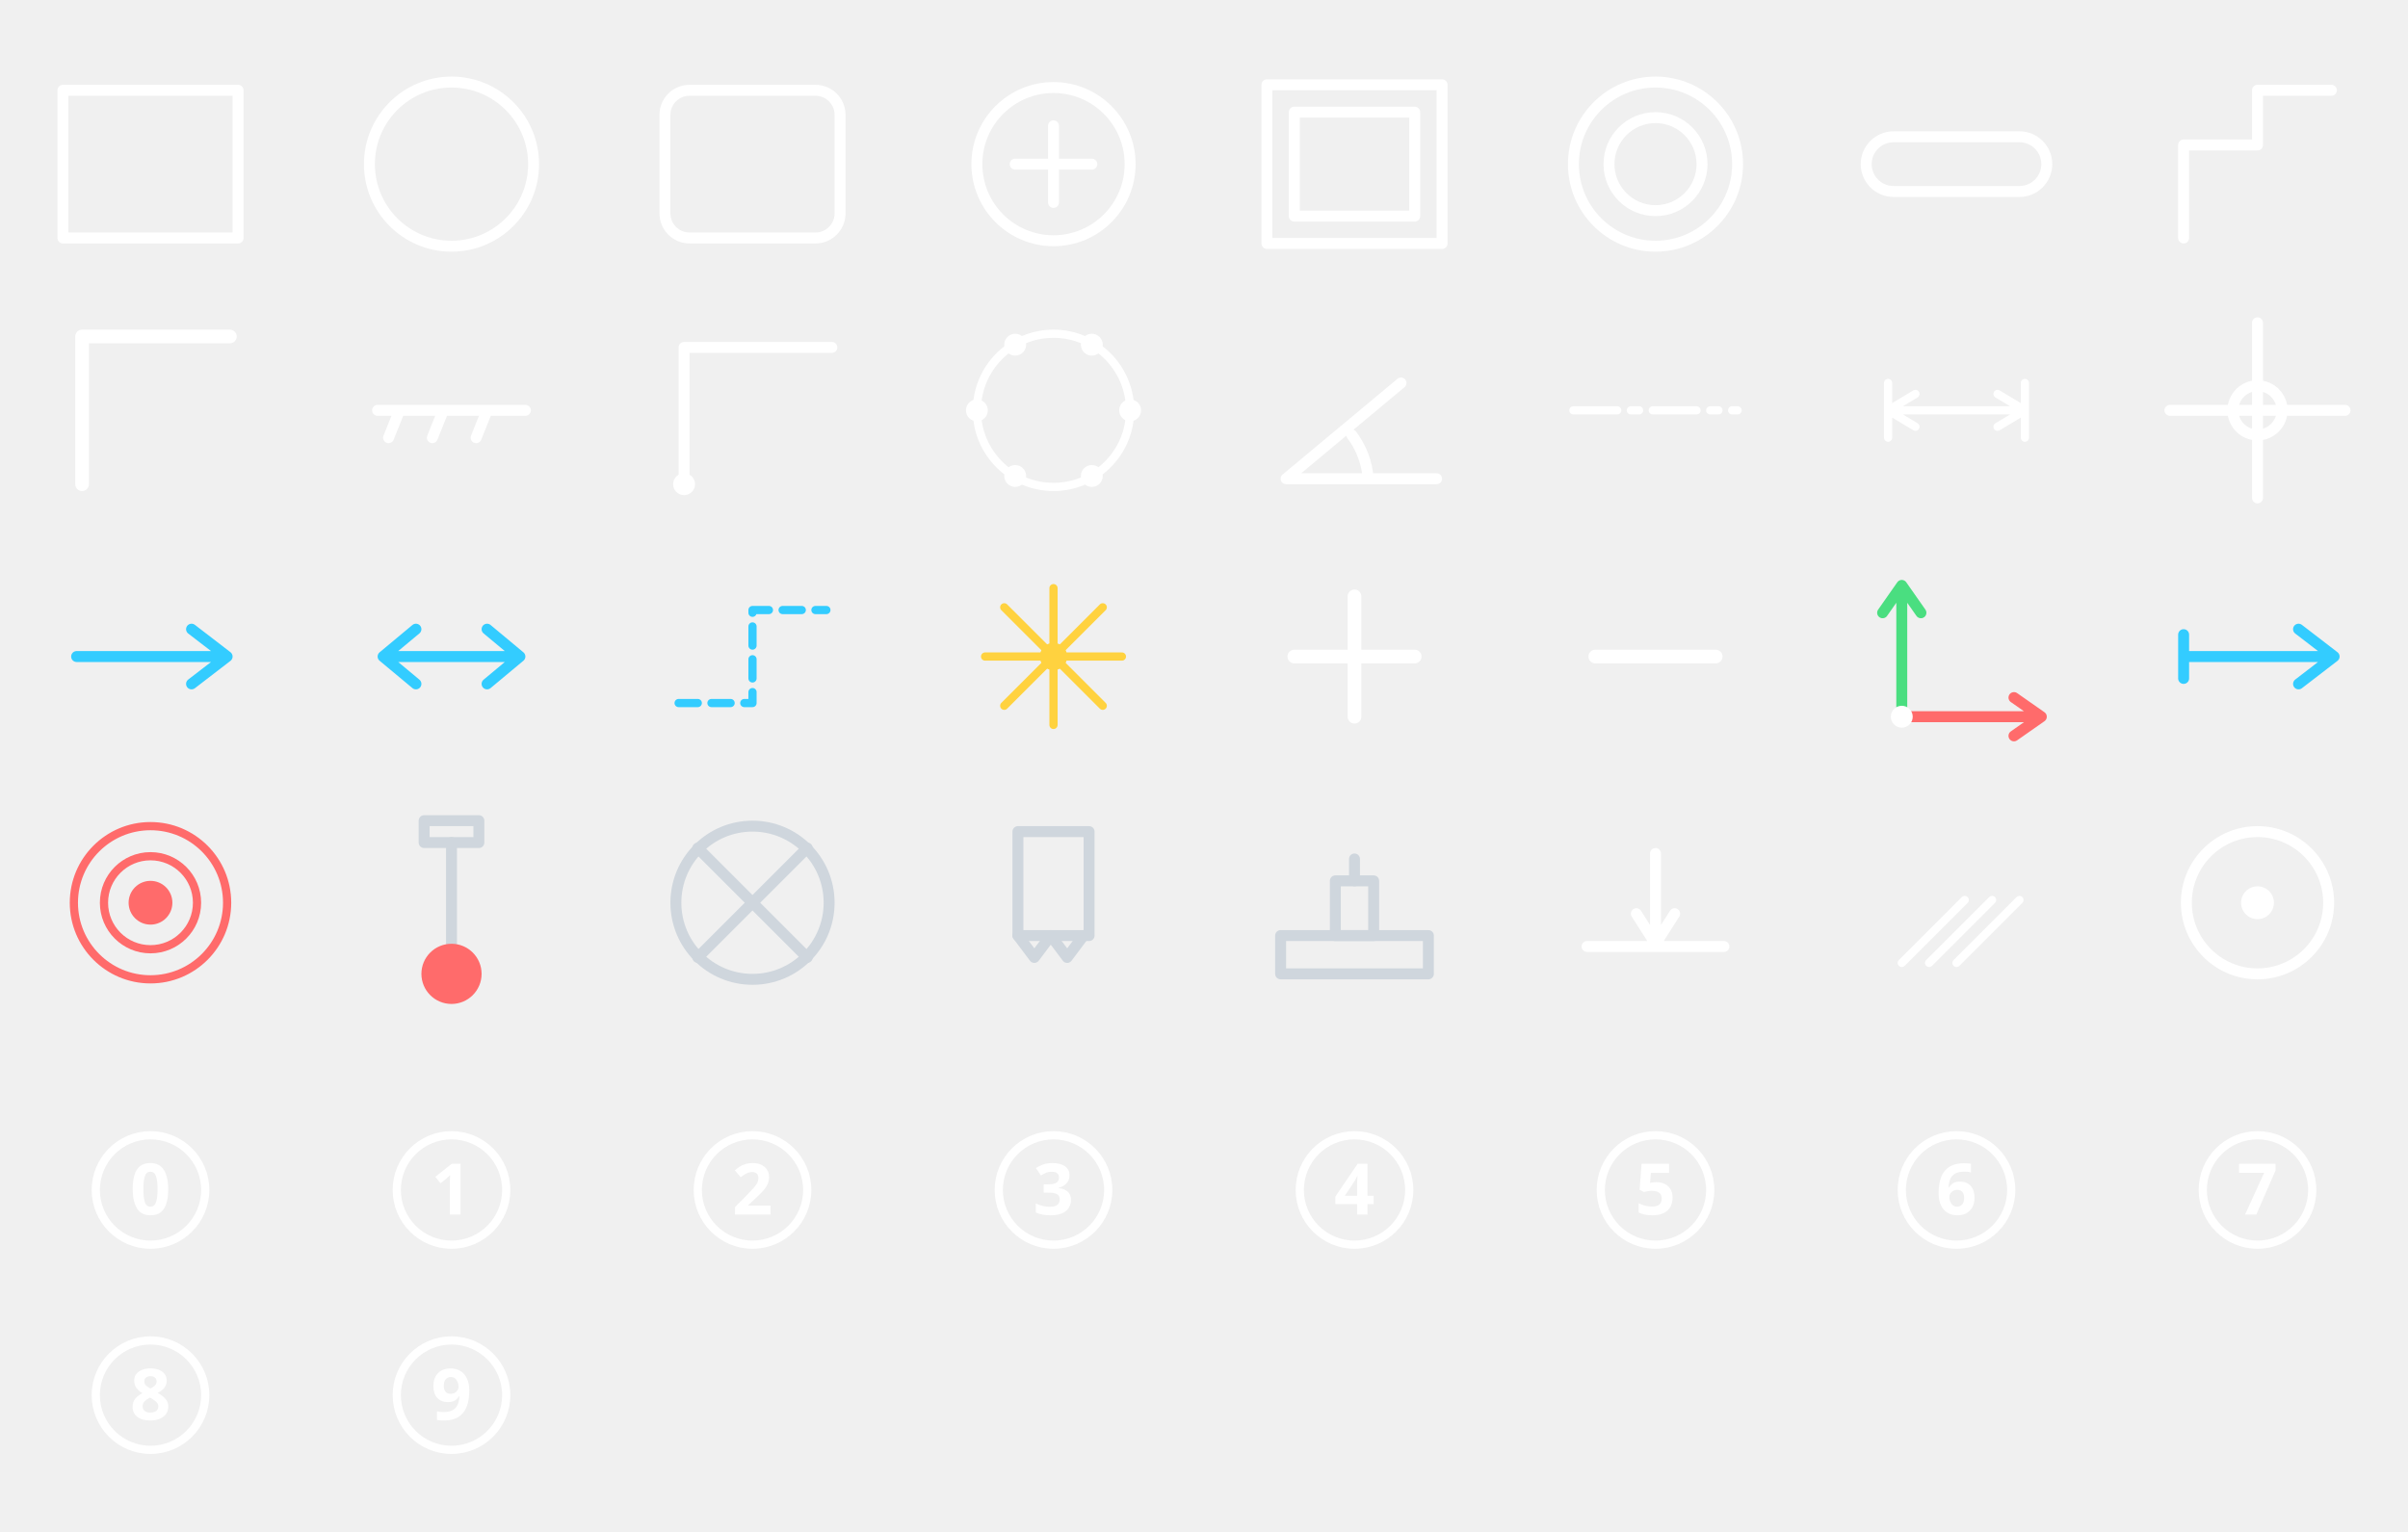
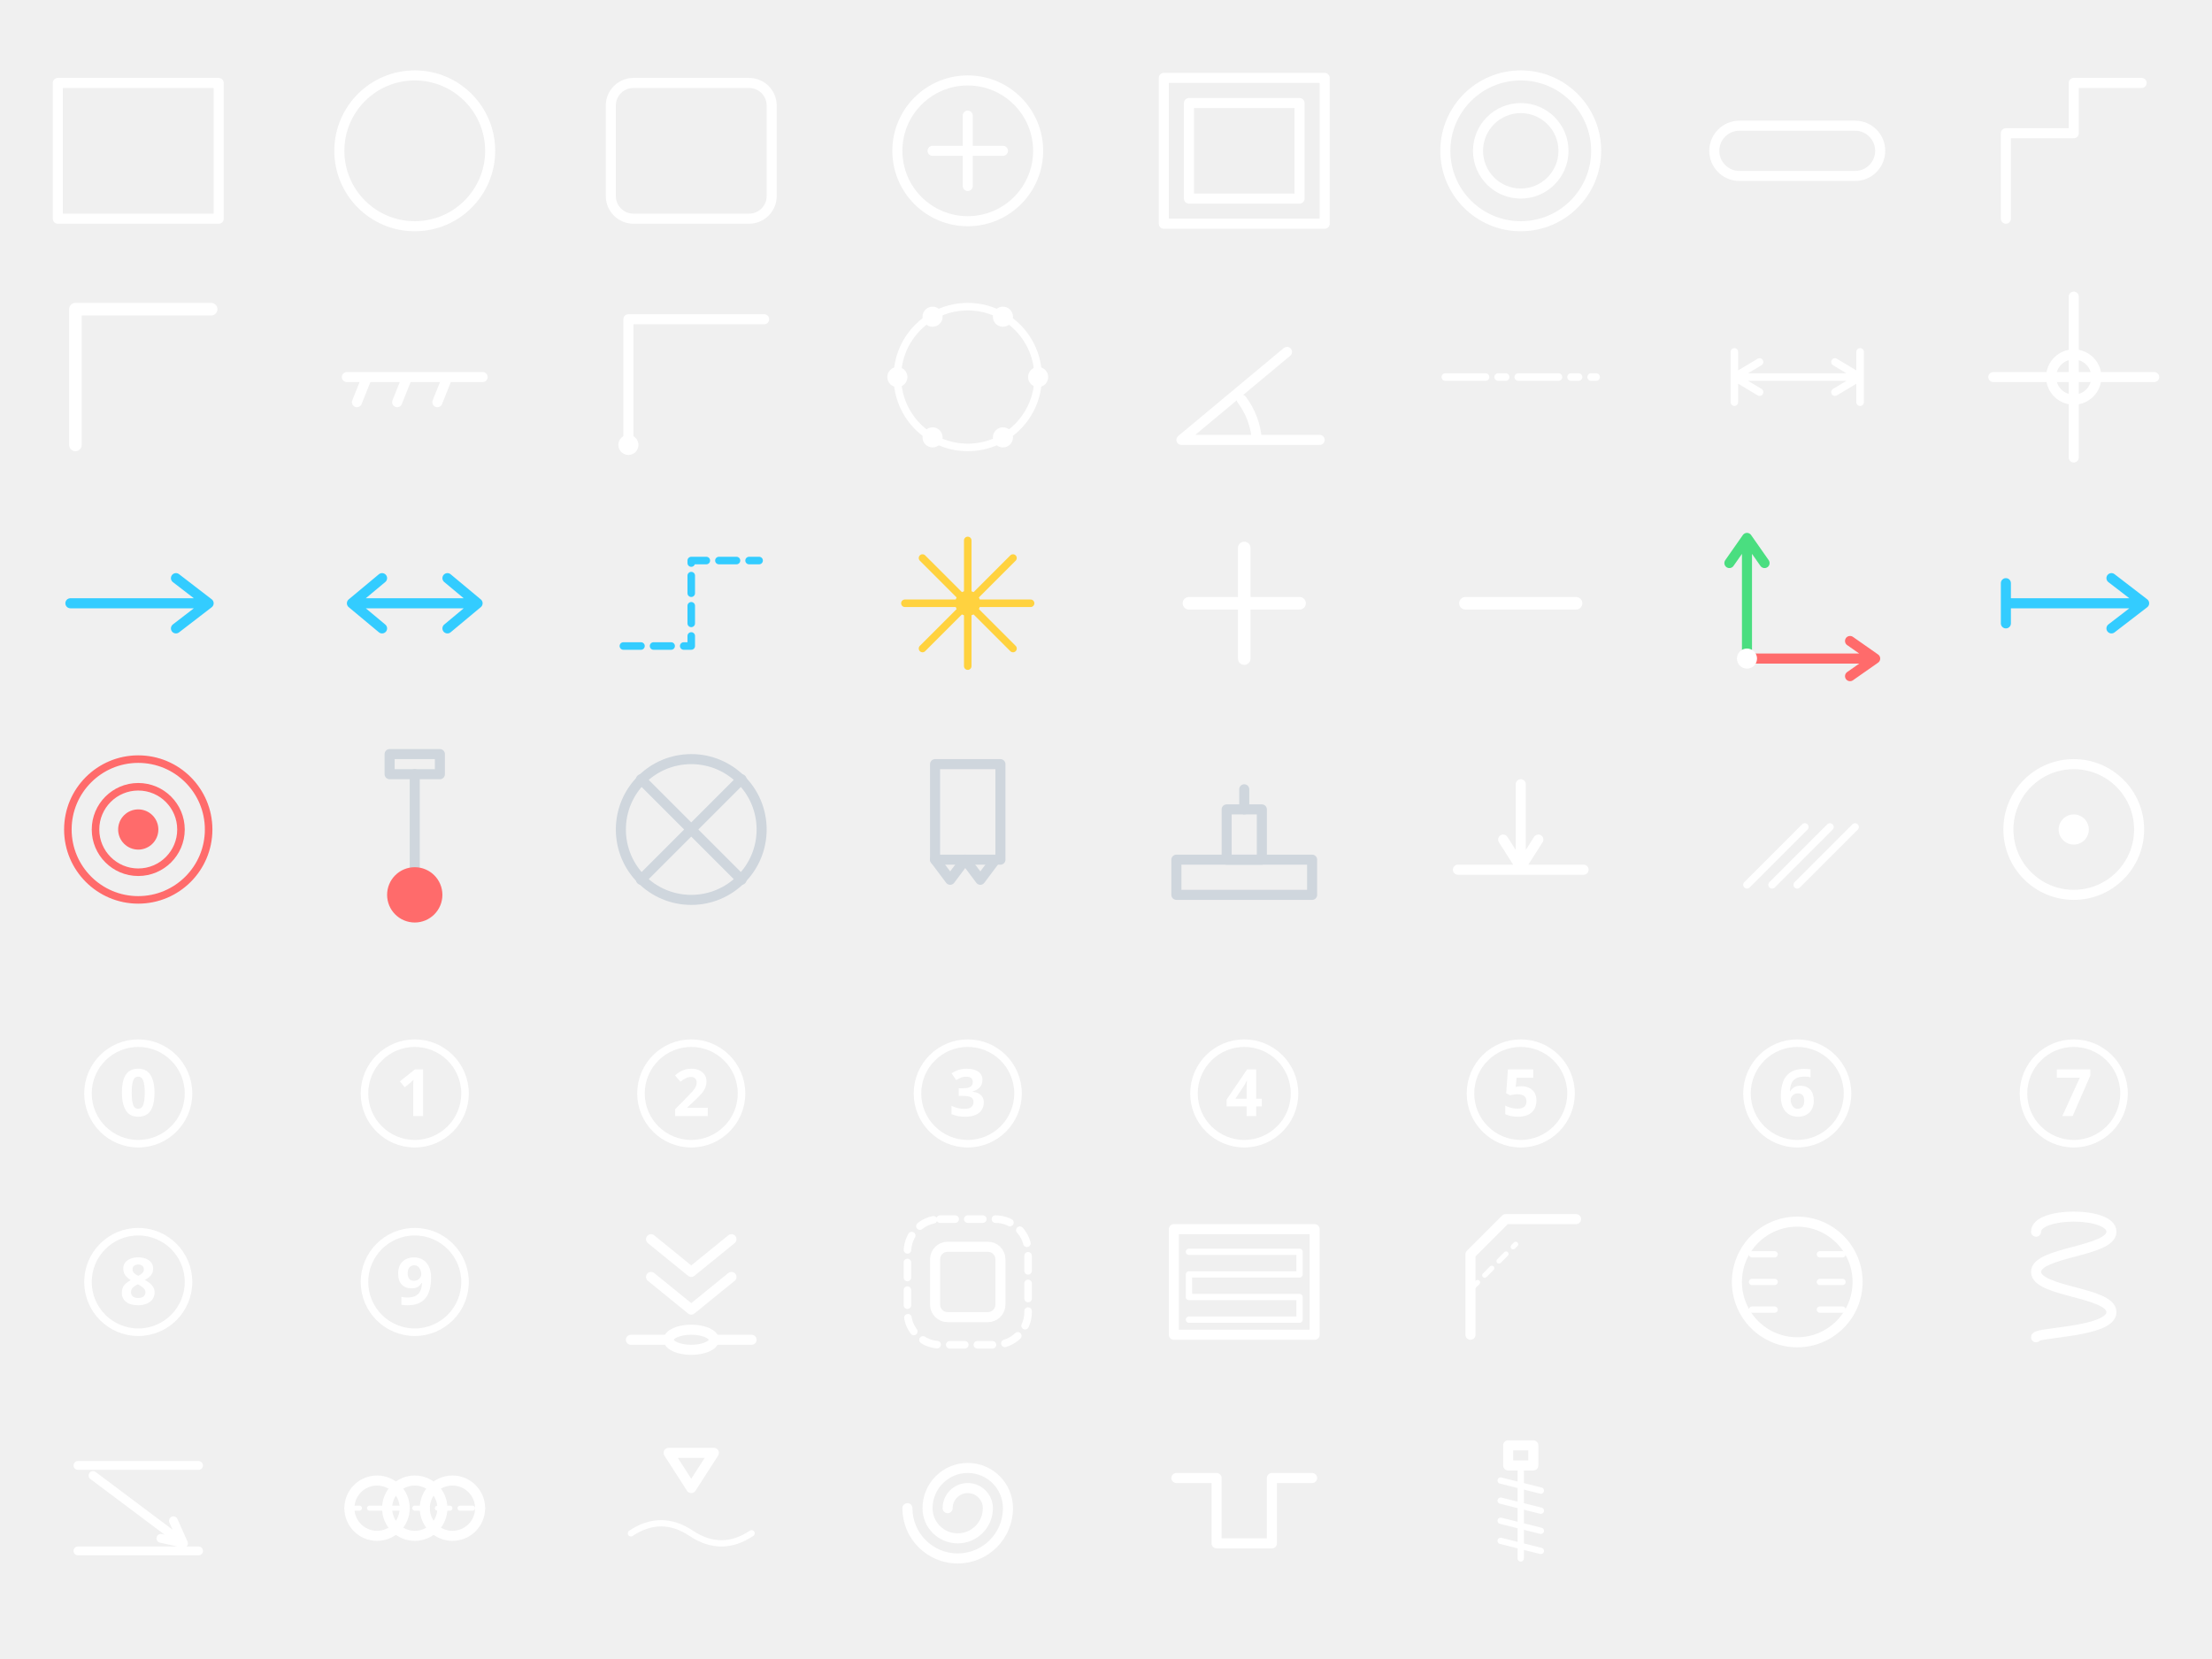
- <svg xmlns="http://www.w3.org/2000/svg" width="100%" height="100%" viewBox="0 0 880 560" version="1.1" style="stroke-linejoin:round;stroke-linecap:round;">
+ <svg xmlns="http://www.w3.org/2000/svg" width="100%" height="100%" viewBox="0 0 880 660" version="1.1" style="stroke-linejoin:round;stroke-linecap:round;">
  <g id="stock_rect" style="fill:none;stroke:#ffffff;stroke-width:4;">
    <rect x="23" y="33" width="64" height="54" />
  </g>
  <g id="stock_round" style="fill:none;stroke:#ffffff;stroke-width:4;">
    <circle cx="165" cy="60" r="30" />
  </g>
  <g id="pocket_rect" style="fill:none;stroke:#ffffff;stroke-width:4;">
    <rect x="243" y="33" width="64" height="54" rx="9" />
  </g>
  <g id="bore" style="fill:none;stroke:#ffffff;stroke-width:4;">
    <circle cx="385" cy="60" r="28" />
    <path d="M385,46 L385,74 M371,60 L399,60" />
  </g>
  <g id="boss_rect" style="fill:none;stroke:#ffffff;stroke-width:4;">
    <rect x="463" y="31" width="64" height="58" />
    <rect x="473" y="41" width="44" height="38" />
  </g>
  <g id="boss_round" style="fill:none;stroke:#ffffff;stroke-width:4;">
    <circle cx="605" cy="60" r="30" />
    <circle cx="605" cy="60" r="17" />
  </g>
  <g id="slot" style="fill:none;stroke:#ffffff;stroke-width:4;">
    <path d="M692,70 A10,10 0 0 1 692,50 L738,50 A10,10 0 0 1 738,70 Z" />
  </g>
  <g id="step" style="fill:none;stroke:#ffffff;stroke-width:4;">
    <path d="M798,87 L798,53 L825,53 L825,33 L852,33" />
  </g>
  <g id="corner" style="fill:none;stroke:#ffffff;stroke-width:5;">
    <path d="M30,177 L30,123 L84,123" />
  </g>
  <g id="edge" style="fill:none;stroke:#ffffff;stroke-width:4;">
    <path d="M138,150 L192,150 M146,150 L142,160 M162,150 L158,160 M178,150 L174,160" />
  </g>
  <g id="datum_corner" style="fill:none;stroke:#ffffff;stroke-width:4;">
    <path d="M250,177 L250,127 L304,127" />
    <circle cx="250" cy="177" r="4" style="fill:#ffffff;stroke:none;" />
  </g>
  <g id="bolt_circle" style="fill:none;stroke:#ffffff;stroke-width:3;">
    <circle cx="385" cy="150" r="28" />
    <g style="fill:#ffffff;stroke:none;">
      <circle cx="413" cy="150" r="4" />
      <circle cx="399" cy="174" r="4" />
      <circle cx="371" cy="174" r="4" />
      <circle cx="357" cy="150" r="4" />
      <circle cx="371" cy="126" r="4" />
      <circle cx="399" cy="126" r="4" />
    </g>
  </g>
  <g id="angle_arc" style="fill:none;stroke:#ffffff;stroke-width:4;">
    <path d="M470,175 L525,175 M470,175 L512,140 M500,175 A30,30 0 0 0 494,159" />
  </g>
  <g id="centerline" style="fill:none;stroke:#ffffff;stroke-width:3;stroke-dasharray:16 5 3 5;">
    <path d="M575,150 L635,150" />
  </g>
  <g id="dim_line" style="fill:none;stroke:#ffffff;stroke-width:3;">
    <path d="M690,150 L740,150 M690,140 L690,160 M740,140 L740,160 M700,144 L690,150 L700,156 M730,144 L740,150 L730,156" />
  </g>
  <g id="crosshair" style="fill:none;stroke:#ffffff;stroke-width:4;">
    <path d="M825,118 L825,182 M793,150 L857,150" />
    <circle cx="825" cy="150" r="9" />
  </g>
  <g id="arrow" style="fill:none;stroke:#33ccff;stroke-width:4;">
    <path d="M28,240 L82,240 M70,230 L83,240 L70,250" />
  </g>
  <g id="arrow_double" style="fill:none;stroke:#33ccff;stroke-width:4;">
    <path d="M140,240 L190,240 M152,230 L140,240 L152,250 M178,230 L190,240 L178,250" />
  </g>
  <g id="jogpath" style="fill:none;stroke:#33ccff;stroke-width:3;stroke-dasharray:7 5;">
    <path d="M248,257 L275,257 L275,223 L302,223" />
  </g>
  <g id="touch_spark" style="fill:none;stroke:#ffd23f;stroke-width:3;">
    <path d="M385,215 L385,265 M360,240 L410,240 M367,222 L403,258 M403,222 L367,258" />
    <circle cx="385" cy="240" r="5" style="fill:#ffd23f;stroke:none;" />
  </g>
  <g id="plus" style="fill:none;stroke:#ffffff;stroke-width:5;">
    <path d="M495,218 L495,262 M473,240 L517,240" />
  </g>
  <g id="minus" style="fill:none;stroke:#ffffff;stroke-width:5;">
    <path d="M583,240 L627,240" />
  </g>
  <g id="wcs_origin" style="fill:none;stroke-width:4;">
    <path d="M695,262 L745,262 M736,255 L746,262 L736,269" style="stroke:#ff6b6b;fill:none;" />
    <path d="M695,262 L695,215 M688,224 L695,214 L702,224" style="stroke:#4ade80;fill:none;" />
    <circle cx="695" cy="262" r="4" style="fill:#ffffff;stroke:none;" />
  </g>
  <g id="axis_arrow" style="fill:none;stroke:#33ccff;stroke-width:4;">
    <path d="M798,240 L852,240 M840,230 L853,240 L840,250 M798,232 L798,248" />
  </g>
  <g id="probe_ball" style="fill:none;stroke:#ff6b6b;stroke-width:3;">
    <circle cx="55" cy="330" r="28" />
    <circle cx="55" cy="330" r="17" />
    <circle cx="55" cy="330" r="8" style="fill:#ff6b6b;stroke:none;" />
  </g>
  <g id="stylus_side" style="fill:none;stroke:#cfd6dd;stroke-width:4;">
    <rect x="155" y="300" width="20" height="8" />
    <path d="M165,308 L165,348" />
    <circle cx="165" cy="356" r="9" style="fill:#ff6b6b;stroke:#ff6b6b;" />
  </g>
  <g id="endmill_top" style="fill:none;stroke:#cfd6dd;stroke-width:4;">
    <circle cx="275" cy="330" r="28" />
    <path d="M255,310 L295,350 M295,310 L255,350" />
  </g>
  <g id="endmill_side" style="fill:none;stroke:#cfd6dd;stroke-width:4;">
    <rect x="372" y="304" width="26" height="38" />
    <path d="M372,342 L378,350 L384,342 L390,350 L396,342" />
  </g>
  <g id="tool_setter" style="fill:none;stroke:#cfd6dd;stroke-width:4;">
    <rect x="468" y="342" width="54" height="14" />
    <rect x="488" y="322" width="14" height="20" />
    <path d="M495,322 L495,314" />
  </g>
  <g id="surface" style="fill:none;stroke:#ffffff;stroke-width:4;">
    <path d="M580,346 L630,346 M605,312 L605,344 M598,334 L605,345 L612,334" />
  </g>
  <g id="hatch" style="fill:none;stroke:#ffffff;stroke-width:3;">
    <path d="M695,352 L718,329 M705,352 L728,329 L728,329 M715,352 L738,329" />
  </g>
  <g id="ring" style="fill:none;stroke:#ffffff;stroke-width:4;">
    <circle cx="825" cy="330" r="26" />
    <circle cx="825" cy="330" r="6" style="fill:#ffffff;stroke:none;" />
  </g>
  <g id="badge_0" style="fill:none;stroke:#ffffff;stroke-width:3;">
    <circle cx="55" cy="435" r="20" />
    <text x="55" y="444" style="fill:#ffffff;stroke:none;font:bold 26px sans-serif;text-anchor:middle;">0</text>
  </g>
  <g id="badge_1" style="fill:none;stroke:#ffffff;stroke-width:3;">
    <circle cx="165" cy="435" r="20" />
    <text x="165" y="444" style="fill:#ffffff;stroke:none;font:bold 26px sans-serif;text-anchor:middle;">1</text>
  </g>
  <g id="badge_2" style="fill:none;stroke:#ffffff;stroke-width:3;">
    <circle cx="275" cy="435" r="20" />
    <text x="275" y="444" style="fill:#ffffff;stroke:none;font:bold 26px sans-serif;text-anchor:middle;">2</text>
  </g>
  <g id="badge_3" style="fill:none;stroke:#ffffff;stroke-width:3;">
    <circle cx="385" cy="435" r="20" />
    <text x="385" y="444" style="fill:#ffffff;stroke:none;font:bold 26px sans-serif;text-anchor:middle;">3</text>
  </g>
  <g id="badge_4" style="fill:none;stroke:#ffffff;stroke-width:3;">
    <circle cx="495" cy="435" r="20" />
    <text x="495" y="444" style="fill:#ffffff;stroke:none;font:bold 26px sans-serif;text-anchor:middle;">4</text>
  </g>
  <g id="badge_5" style="fill:none;stroke:#ffffff;stroke-width:3;">
    <circle cx="605" cy="435" r="20" />
    <text x="605" y="444" style="fill:#ffffff;stroke:none;font:bold 26px sans-serif;text-anchor:middle;">5</text>
  </g>
  <g id="badge_6" style="fill:none;stroke:#ffffff;stroke-width:3;">
    <circle cx="715" cy="435" r="20" />
    <text x="715" y="444" style="fill:#ffffff;stroke:none;font:bold 26px sans-serif;text-anchor:middle;">6</text>
  </g>
  <g id="badge_7" style="fill:none;stroke:#ffffff;stroke-width:3;">
    <circle cx="825" cy="435" r="20" />
    <text x="825" y="444" style="fill:#ffffff;stroke:none;font:bold 26px sans-serif;text-anchor:middle;">7</text>
  </g>
  <g id="badge_8" style="fill:none;stroke:#ffffff;stroke-width:3;">
    <circle cx="55" cy="510" r="20" />
    <text x="55" y="519" style="fill:#ffffff;stroke:none;font:bold 26px sans-serif;text-anchor:middle;">8</text>
  </g>
  <g id="badge_9" style="fill:none;stroke:#ffffff;stroke-width:3;">
    <circle cx="165" cy="510" r="20" />
    <text x="165" y="519" style="fill:#ffffff;stroke:none;font:bold 26px sans-serif;text-anchor:middle;">9</text>
  </g>
+   <g id="drill" style="fill:none;stroke:#ffffff;stroke-width:4;">
+     <path d="M259,493 L275,506 L291,493 M259,508 L275,521 L291,508 M251,533 L266,533 M284,533 L299,533" />
+     <ellipse cx="275" cy="533" rx="9" ry="4" />
+   </g>
+   <g id="contour" style="fill:none;stroke:#ffffff;stroke-width:4;">
+     <rect x="372" y="496" width="26" height="28" rx="5" />
+     <rect x="361" y="485" width="48" height="50" rx="13" style="stroke-dasharray:6 5;stroke-width:3;" />
+   </g>
+   <g id="face" style="fill:none;stroke:#ffffff;stroke-width:4;">
+     <rect x="467" y="489" width="56" height="42" />
+     <path d="M473,498 L517,498 L517,507 L473,507 L473,516 L517,516 L517,525 L473,525" style="stroke-width:2.5;" />
+   </g>
+   <g id="chamfer" style="fill:none;stroke:#ffffff;stroke-width:4;">
+     <path d="M585,531 L585,499 L599,485 L627,485" />
+     <path d="M585,513 L603,495" style="stroke-width:2;stroke-dasharray:4 4;" />
+   </g>
+   <g id="thread" style="fill:none;stroke:#ffffff;stroke-width:4;">
+     <circle cx="715" cy="510" r="24" />
+     <path d="M697,499 L706,499 M697,510 L706,510 M697,521 L706,521 M724,499 L733,499 M724,510 L733,510 M724,521 L733,521" style="stroke-width:2.5;" />
+   </g>
+   <g id="helix" style="fill:none;stroke:#ffffff;stroke-width:4;">
+     <path d="M810,490 C810,482 840,482 840,490 C840,498 810,498 810,506 C810,514 840,514 840,522 C840,530 810,530 810,532" />
+   </g>
+   <g id="ramp" style="fill:none;stroke:#ffffff;stroke-width:4;">
+     <path d="M31,583 L79,583 M31,617 L79,617 M37,587 L73,614 M73,614 L64,612 M73,614 L69,605" style="stroke-width:3.5;" />
+   </g>
+   <g id="trochoid" style="fill:none;stroke:#ffffff;stroke-width:4;">
+     <path d="M138,600 L192,600" style="stroke-width:2;stroke-dasharray:5 4;" />
+     <circle cx="150" cy="600" r="11" />
+     <circle cx="165" cy="600" r="11" />
+     <circle cx="180" cy="600" r="11" />
+   </g>
+   <g id="engrave" style="fill:none;stroke:#ffffff;stroke-width:4;">
+     <path d="M266,578 L275,592 L284,578 Z" />
+     <path d="M251,610 Q263,602 275,610 Q287,618 299,610" style="stroke-width:2.5;" />
+   </g>
+   <g id="spiral" style="fill:none;stroke:#ffffff;stroke-width:4;">
+     <path d="M377,600 A8,8 0 0 1 393,600 A12,12 0 0 1 369,600 A16,16 0 0 1 401,600 A20,20 0 0 1 361,600" />
+   </g>
+   <g id="groove" style="fill:none;stroke:#ffffff;stroke-width:4;">
+     <path d="M468,588 L484,588 L484,614 L506,614 L506,588 L522,588" />
+   </g>
+   <g id="tap" style="fill:none;stroke:#ffffff;stroke-width:4;">
+     <rect x="600" y="575" width="10" height="8" />
+     <path d="M605,583 L605,620 M597,589 L613,593 M597,597 L613,601 M597,605 L613,609 M597,613 L613,617" style="stroke-width:2.5;" />
+   </g>
</svg>
